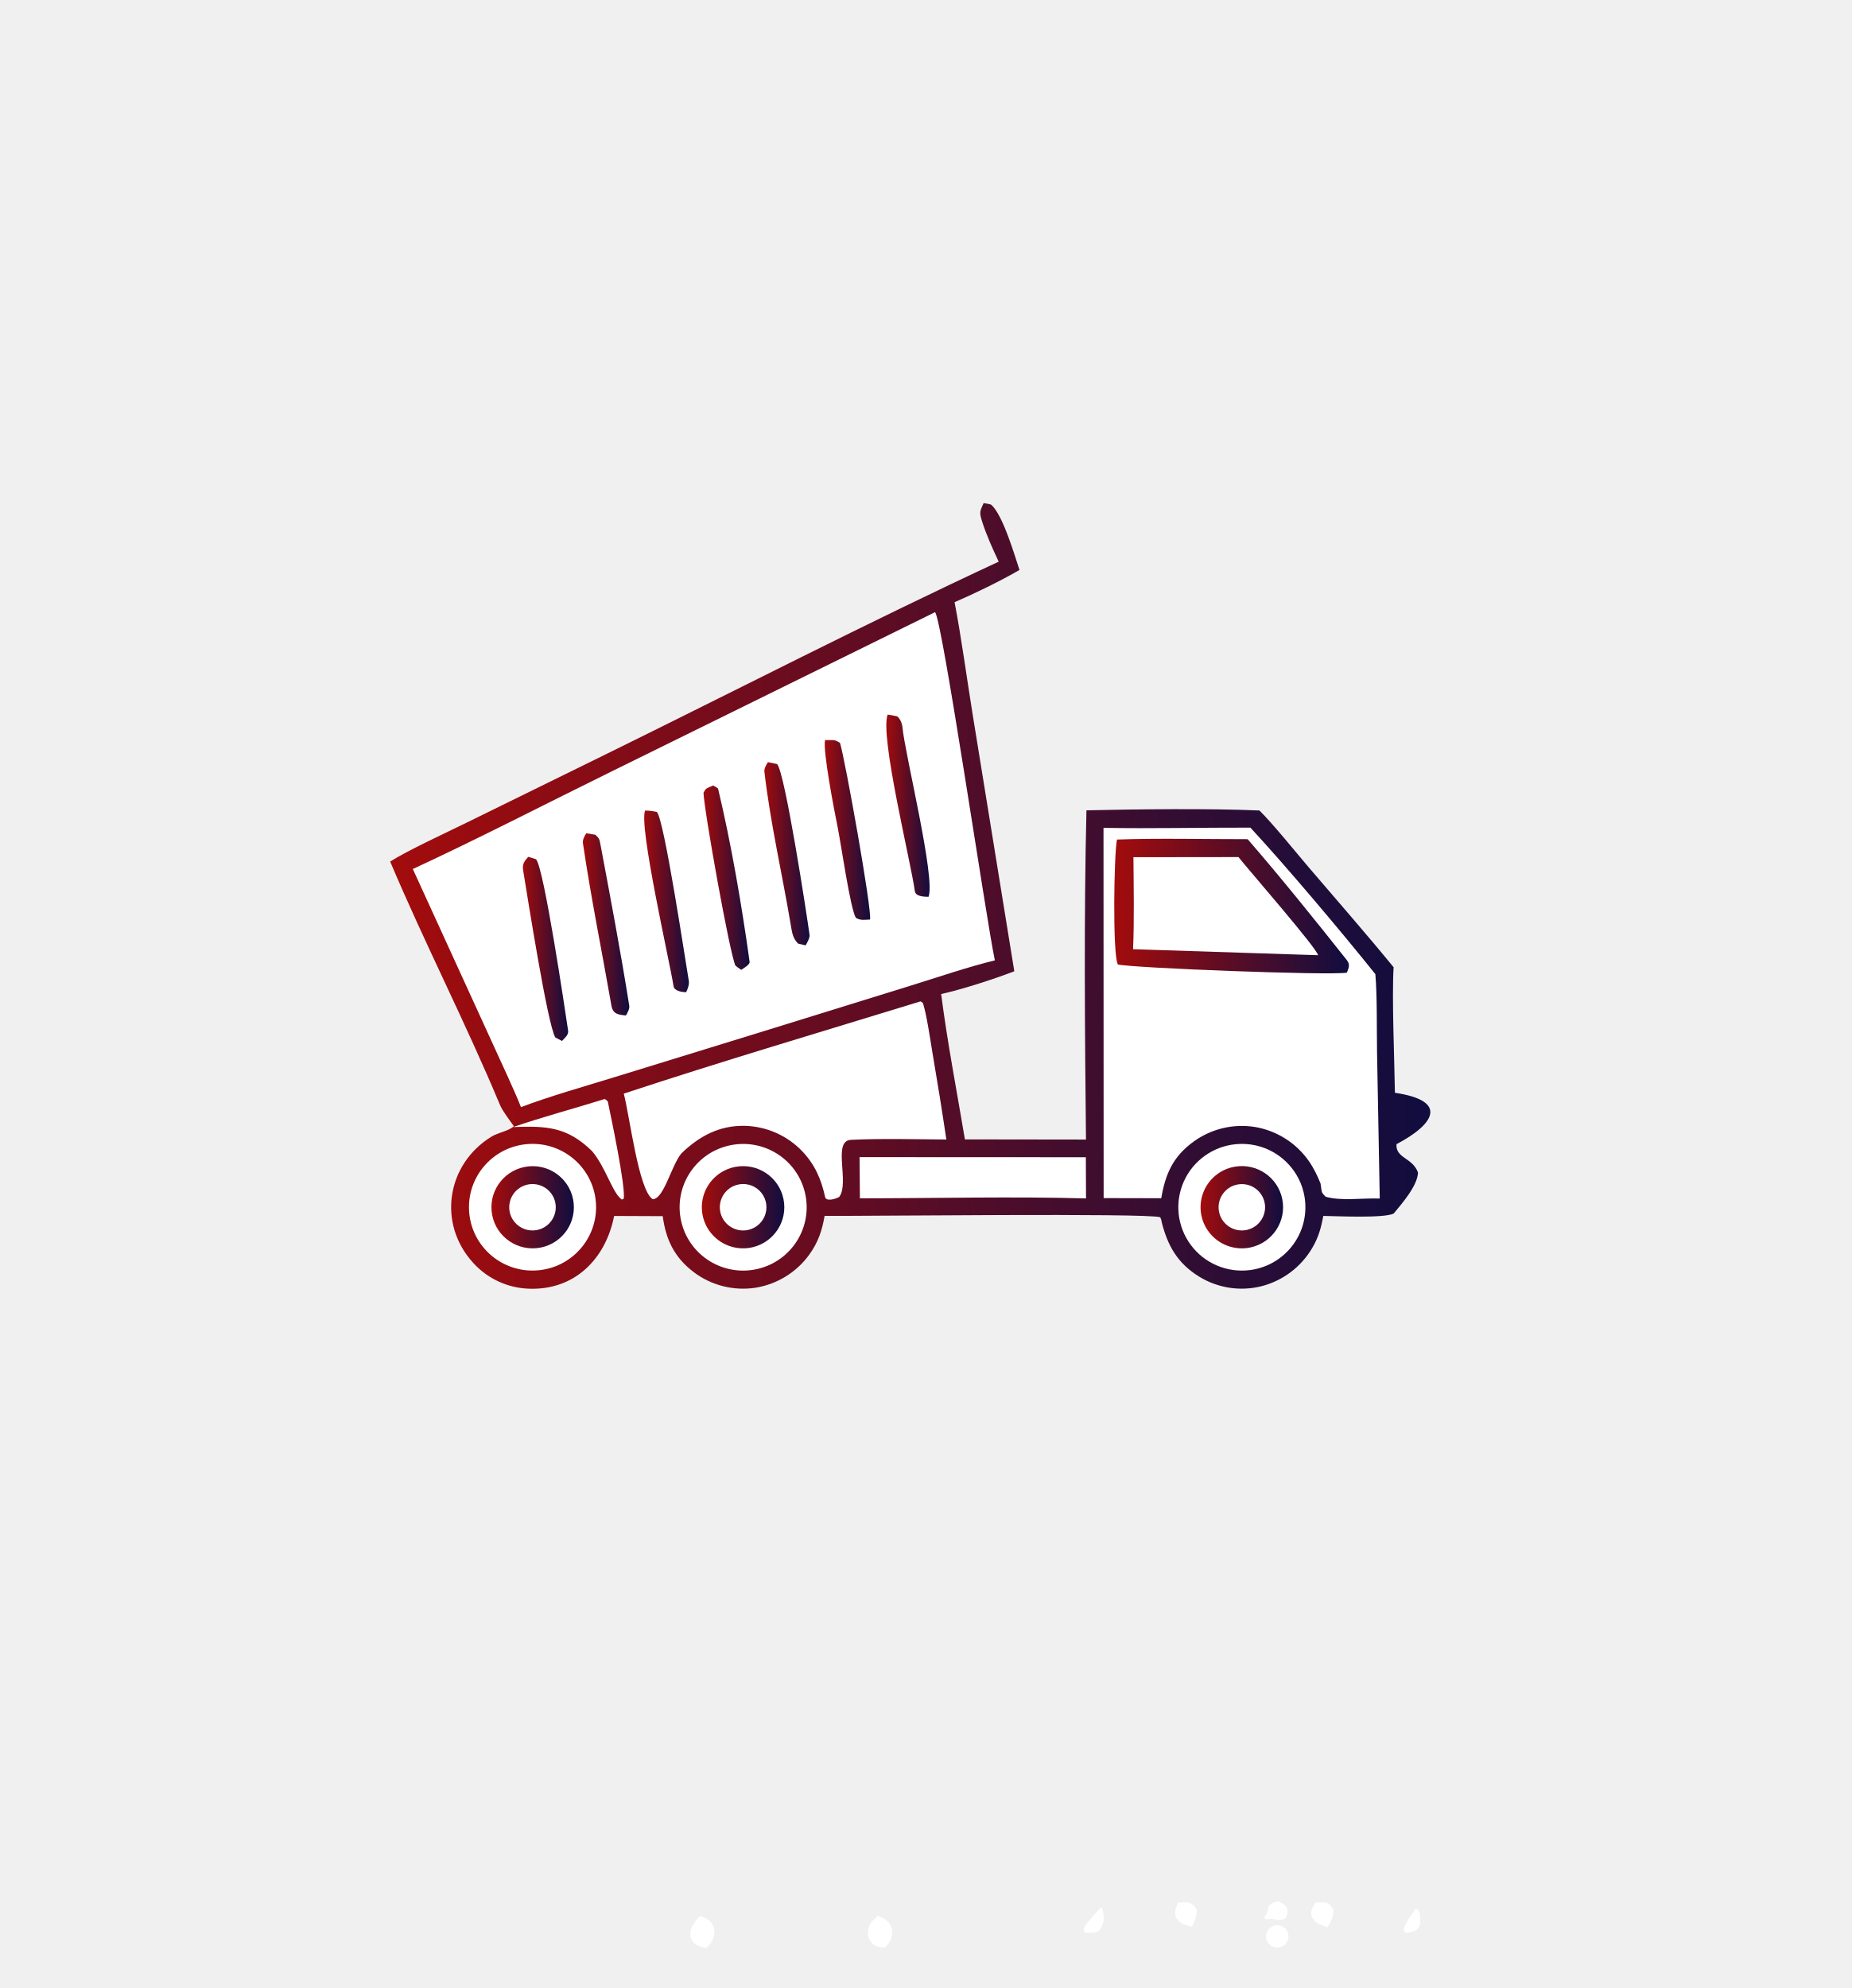
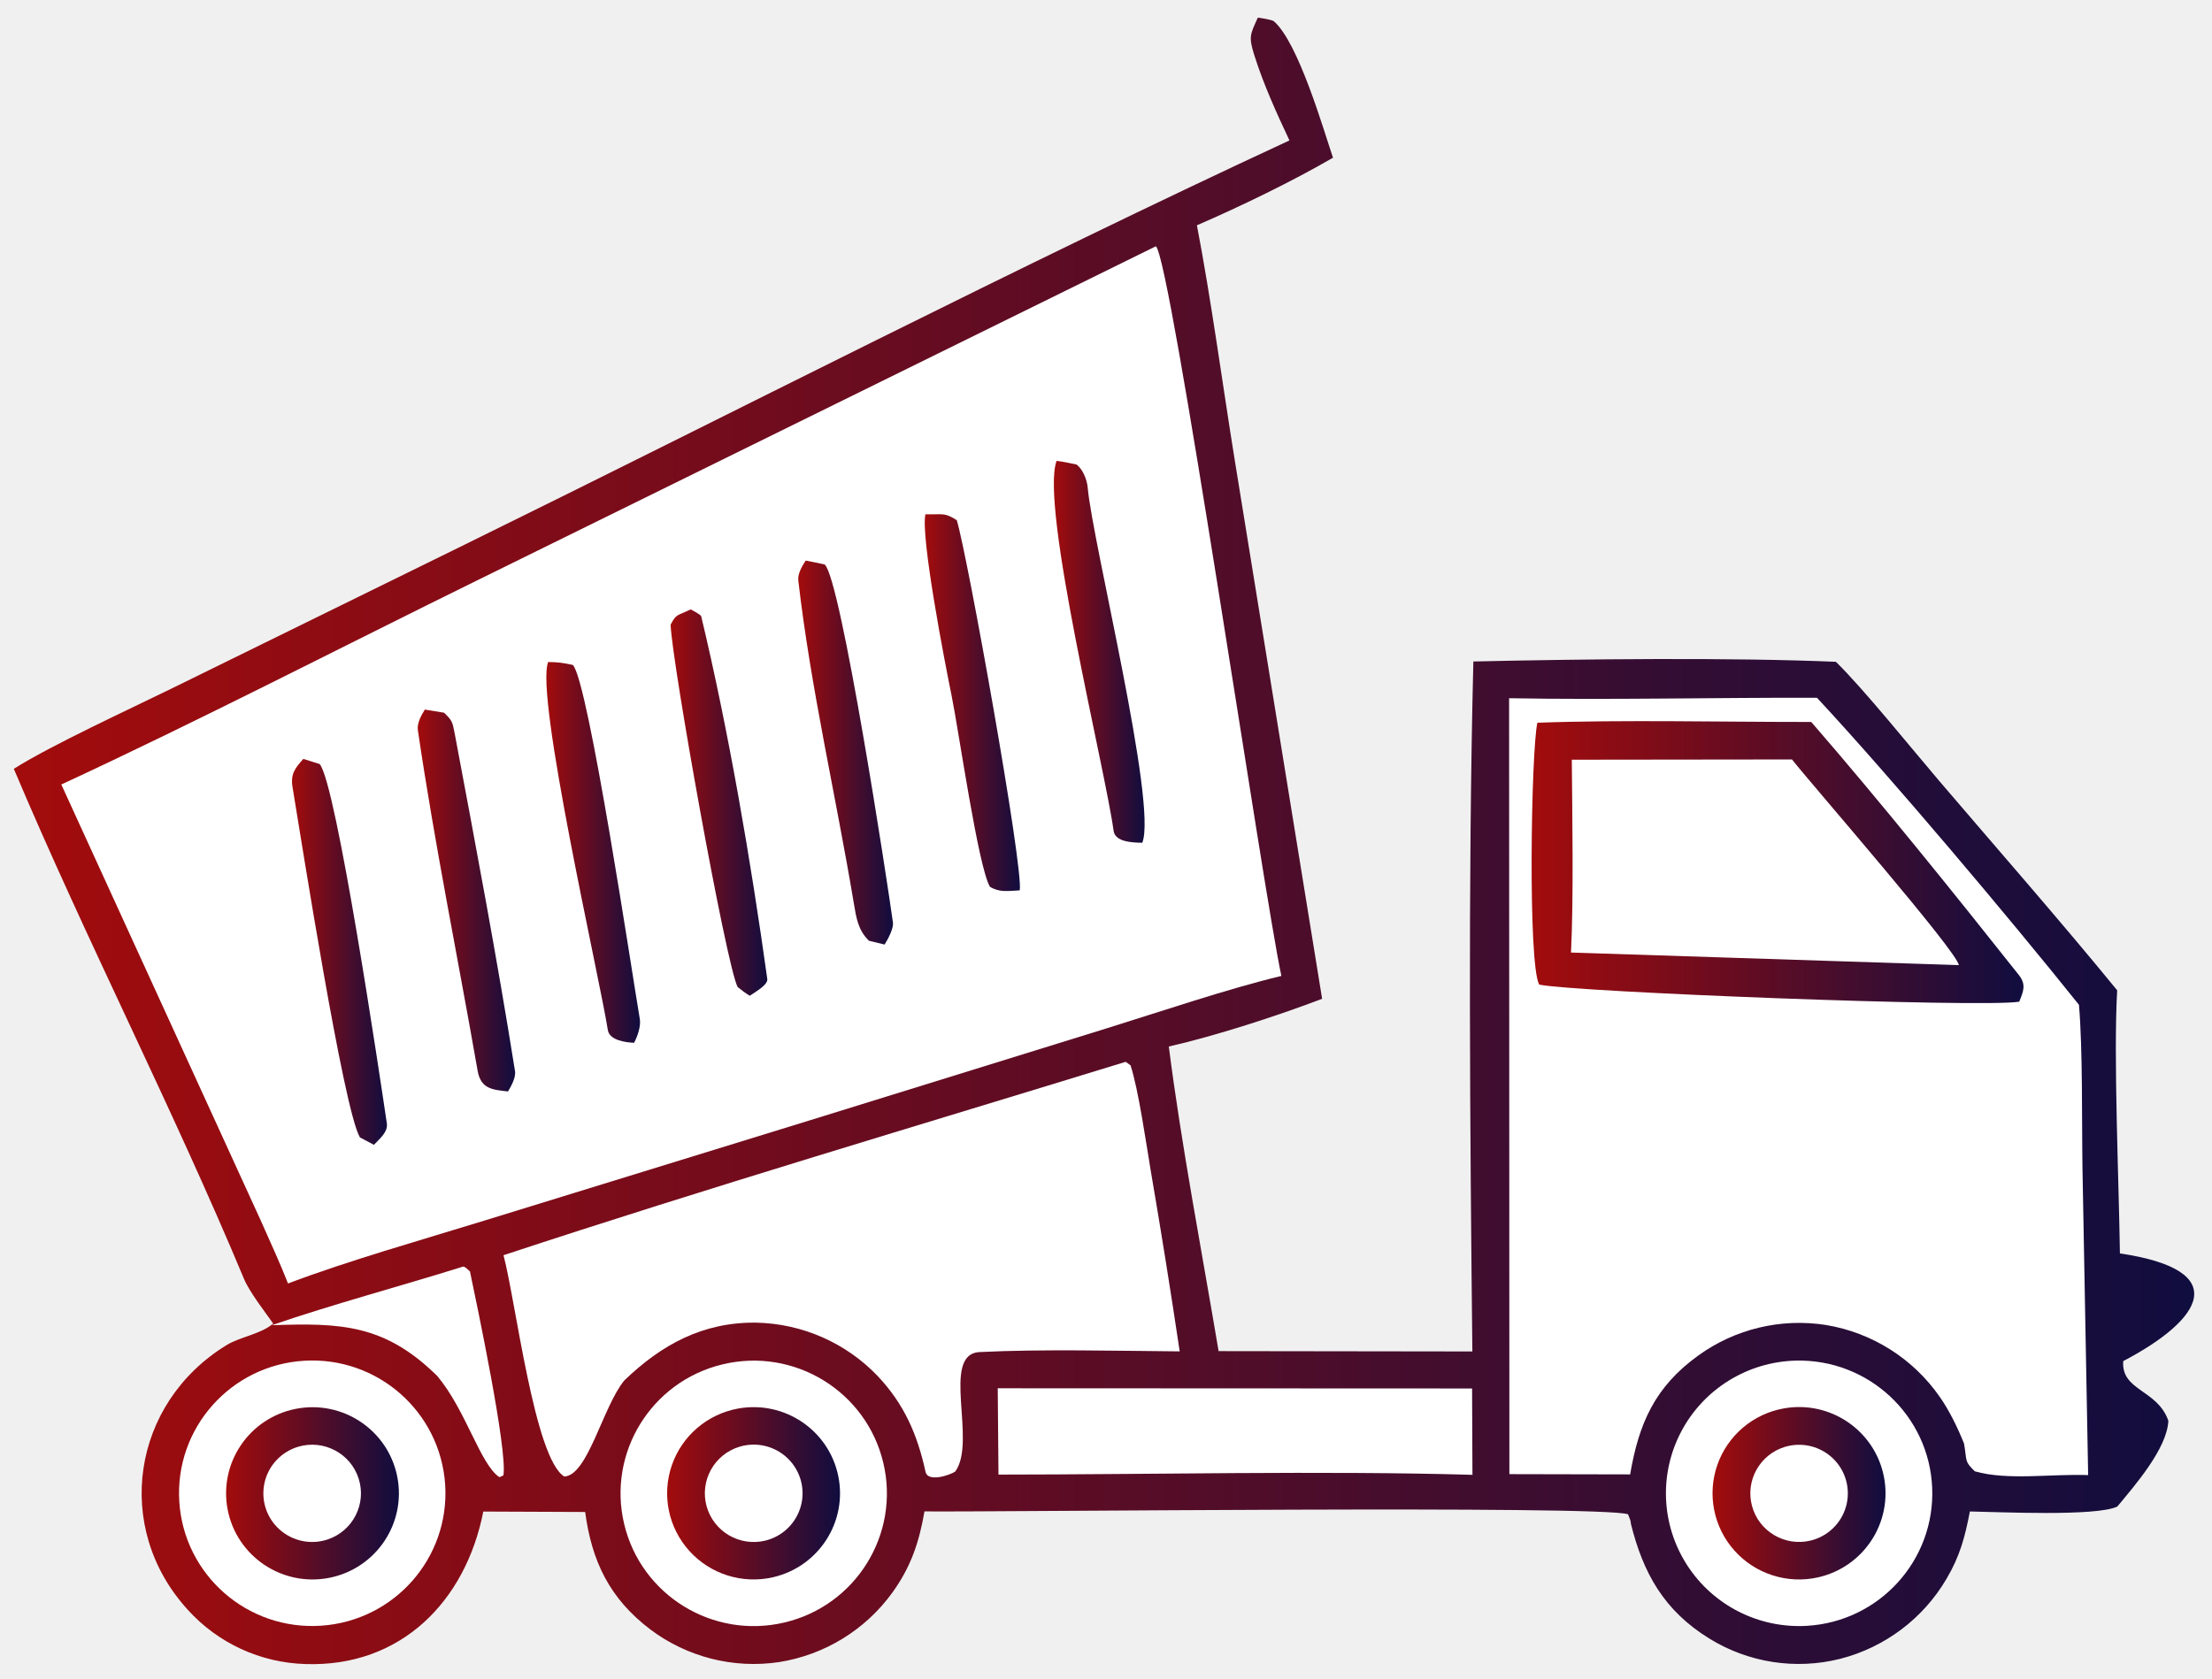
- <svg xmlns="http://www.w3.org/2000/svg" preserveAspectRatio="xMidYMid meet" overflow="visible" style="display: block;" width="136" height="146" viewBox="0 0 136 146" fill="none">
+ <svg xmlns="http://www.w3.org/2000/svg" preserveAspectRatio="xMidYMid meet" overflow="visible" style="display: block;" width="77.5" height="58.83" viewBox="28.17 36.33 77.5 58.83" fill="none">
  <g id="image 70 [Vectorized]">
    <path id="Vector" d="M72.239 36.948C72.354 36.963 72.738 37.02 72.804 37.077C73.665 37.832 74.53 40.844 74.873 41.857C73.47 42.674 71.598 43.581 70.105 44.225C70.596 46.771 71.01 49.847 71.429 52.444L74.492 71.331C72.912 71.934 70.771 72.627 69.121 73.004C69.556 76.436 70.287 80.234 70.865 83.678L79.756 83.69C79.673 76 79.6 67.16 79.791 59.511C83.531 59.426 88.81 59.365 92.493 59.522C93.447 60.453 95.18 62.603 96.099 63.68C98.165 66.099 100.338 68.576 102.348 71.034C102.213 73.336 102.41 77.796 102.444 80.254C106.422 80.844 105.333 82.573 102.56 84.028C102.482 85.075 103.755 85.013 104.141 86.118C104.097 87.09 102.974 88.376 102.351 89.126C101.603 89.479 98.184 89.313 97.187 89.297C97.014 90.194 96.841 90.857 96.367 91.659C95.549 93.052 94.207 94.061 92.639 94.462C91.08 94.853 89.428 94.597 88.061 93.752C86.472 92.774 85.739 91.459 85.308 89.72C85.312 89.622 85.248 89.496 85.209 89.395C84.244 89.074 63.179 89.321 60.56 89.295C60.373 90.38 60.084 91.241 59.429 92.148C58.485 93.449 57.06 94.322 55.47 94.575C53.871 94.815 52.243 94.402 50.953 93.43C49.524 92.346 48.9 91.033 48.672 89.315L45.103 89.3C44.483 92.453 42.211 94.756 38.873 94.644C37.294 94.599 35.804 93.911 34.748 92.741C32.121 89.863 32.785 85.504 36.107 83.468C36.588 83.173 37.321 83.08 37.742 82.711C37.452 82.304 36.906 81.594 36.722 81.154C34.209 75.132 31.191 69.279 28.654 63.272C29.974 62.438 32.753 61.161 34.214 60.443L44.452 55.415C53.891 50.778 63.864 45.65 73.347 41.251C72.897 40.293 72.441 39.292 72.122 38.282C71.909 37.612 71.97 37.547 72.239 36.948Z" fill="url(#paint0_linear_0_4)" />
    <path id="Vector_2" d="M68.668 44.96C69.189 45.383 72.428 67.567 73.064 70.53C71.2 70.976 68.796 71.791 66.926 72.372L56.514 75.599L45.13 79.107C42.917 79.79 40.395 80.501 38.261 81.307C37.981 80.59 37.61 79.791 37.296 79.079L30.318 63.821C35.069 61.623 40.219 58.963 44.945 56.64L68.668 44.96Z" fill="white" />
    <path id="Vector_3" d="M43.055 61.196L43.728 61.306C44.004 61.573 44.022 61.614 44.097 62.015C44.837 65.956 45.585 69.908 46.214 73.867C46.249 74.089 46.081 74.392 45.968 74.578C45.412 74.518 45.014 74.487 44.903 73.847C44.209 69.875 43.398 65.91 42.811 61.923C42.774 61.673 42.928 61.399 43.055 61.196Z" fill="url(#paint1_linear_0_4)" />
    <path id="Vector_4" d="M52.368 57.686C52.413 57.708 52.724 57.867 52.738 57.928C53.705 61.971 54.478 66.508 55.053 70.639C55.081 70.844 54.616 71.102 54.44 71.225C54.27 71.124 54.168 71.037 54.012 70.917C53.595 70.066 51.708 59.511 51.666 58.221C51.871 57.83 51.883 57.922 52.368 57.686Z" fill="url(#paint2_linear_0_4)" />
    <path id="Vector_5" d="M60.594 54.352C61.212 54.37 61.243 54.275 61.692 54.559C62.066 55.788 64.041 66.786 63.897 67.531C63.486 67.55 63.194 67.613 62.854 67.406C62.441 66.713 61.755 61.898 61.507 60.69C61.275 59.561 60.416 55.115 60.594 54.352Z" fill="url(#paint3_linear_0_4)" />
    <path id="Vector_6" d="M56.398 55.974C56.614 56.011 56.851 56.067 57.066 56.113C57.638 56.637 59.265 67.266 59.455 68.66C59.483 68.866 59.281 69.24 59.163 69.43L58.614 69.297C58.232 68.92 58.172 68.507 58.082 67.969C57.454 64.205 56.574 60.448 56.138 56.661C56.113 56.442 56.281 56.149 56.398 55.974Z" fill="url(#paint4_linear_0_4)" />
    <path id="Vector_7" d="M65.19 52.48C65.423 52.507 65.661 52.562 65.892 52.61C66.119 52.787 66.256 53.154 66.279 53.419C66.449 55.338 68.726 64.504 68.192 65.863C67.871 65.857 67.241 65.847 67.186 65.444C66.889 63.253 64.598 54.031 65.19 52.48Z" fill="url(#paint5_linear_0_4)" />
    <path id="Vector_8" d="M47.376 59.529C47.749 59.536 47.873 59.555 48.239 59.631C48.782 60.164 50.345 70.65 50.586 72.036C50.63 72.287 50.509 72.641 50.386 72.873C50.077 72.86 49.522 72.783 49.466 72.425C49.173 70.56 46.905 60.691 47.376 59.529Z" fill="url(#paint6_linear_0_4)" />
    <path id="Vector_9" d="M38.797 62.925L39.368 63.104C39.952 63.751 41.491 74.134 41.723 75.695C41.768 75.997 41.481 76.226 41.271 76.448L40.781 76.189C40.205 75.223 38.724 65.743 38.42 63.918C38.34 63.441 38.523 63.234 38.797 62.925Z" fill="url(#paint7_linear_0_4)" />
    <path id="Vector_10" d="M81.043 60.798C84.529 60.861 88.309 60.773 91.83 60.782C94.46 63.613 98.57 68.494 101.009 71.542C101.144 73.112 101.106 75.64 101.132 77.27L101.331 88.022C99.998 87.976 98.512 88.218 97.36 87.89C96.984 87.525 97.092 87.542 96.982 86.917C96.766 86.374 96.462 85.749 96.127 85.275C95.194 83.936 93.758 83.029 92.144 82.762C90.572 82.515 88.965 82.898 87.675 83.829C86.139 84.934 85.586 86.229 85.284 87.998L81.053 87.989L81.043 60.798Z" fill="white" />
    <path id="Vector_11" d="M82.034 61.657C85.025 61.548 88.594 61.634 91.629 61.63C94.041 64.411 96.602 67.594 98.902 70.497C99.171 70.835 99.06 71.077 98.915 71.433C97.578 71.65 83.255 71.093 82.097 70.833C81.697 70.107 81.813 62.639 82.034 61.657Z" fill="url(#paint8_linear_0_4)" />
    <path id="Vector_12" d="M83.24 62.953L90.954 62.944C91.68 63.862 96.761 69.689 96.798 70.151L83.212 69.71C83.307 67.743 83.256 64.947 83.24 62.953Z" fill="white" />
    <path id="Vector_13" d="M67.609 73.54L67.78 73.663C68.055 74.501 68.324 76.378 68.484 77.333C68.846 79.447 69.186 81.565 69.502 83.687C67.276 83.67 64.701 83.602 62.493 83.711C61.113 83.778 62.413 86.848 61.636 87.899C61.42 88.041 60.676 88.272 60.598 87.912C60.314 86.607 59.853 85.541 58.927 84.558C57.812 83.386 56.271 82.71 54.651 82.68C52.788 82.66 51.338 83.457 50.042 84.707C49.287 85.629 48.763 88.047 47.939 88.071C46.9 87.436 46.247 81.971 45.811 80.317C52.934 77.964 60.416 75.751 67.609 73.54Z" fill="white" />
    <path id="Vector_14" d="M38.831 84.015C41.397 83.862 43.603 85.806 43.767 88.363C43.93 90.92 41.989 93.127 39.425 93.3C36.846 93.475 34.616 91.527 34.452 88.955C34.287 86.383 36.251 84.168 38.831 84.015Z" fill="white" />
    <path id="Vector_15" d="M38.523 85.703C40.167 85.374 41.767 86.441 42.089 88.081C42.412 89.722 41.335 91.312 39.687 91.626C38.05 91.937 36.469 90.872 36.148 89.242C35.828 87.612 36.889 86.031 38.523 85.703Z" fill="url(#paint9_linear_0_4)" />
    <path id="Vector_16" d="M38.617 87.029C39.511 86.763 40.454 87.26 40.736 88.146C41.019 89.032 40.536 89.98 39.652 90.277C39.067 90.474 38.421 90.34 37.962 89.927C37.503 89.515 37.303 88.888 37.439 88.287C37.575 87.686 38.025 87.206 38.617 87.029Z" fill="white" />
    <path id="Vector_17" d="M91.078 84.011C93.626 83.943 95.758 85.925 95.866 88.464C95.974 91.003 94.017 93.159 91.472 93.305C89.791 93.402 88.188 92.588 87.278 91.175C86.368 89.763 86.292 87.971 87.079 86.487C87.866 85.003 89.394 84.057 91.078 84.011Z" fill="white" />
    <path id="Vector_18" d="M90.681 85.683C92.302 85.401 93.852 86.461 94.173 88.069C94.494 89.678 93.469 91.248 91.863 91.607C90.79 91.846 89.671 91.487 88.939 90.669C88.207 89.851 87.978 88.701 88.339 87.666C88.701 86.63 89.597 85.871 90.681 85.683Z" fill="url(#paint10_linear_0_4)" />
    <path id="Vector_19" d="M90.714 87.031C91.309 86.854 91.954 87.013 92.398 87.446C92.842 87.879 93.015 88.519 92.849 89.116C92.684 89.713 92.206 90.173 91.602 90.318C90.703 90.533 89.795 89.996 89.554 89.106C89.313 88.215 89.828 87.296 90.714 87.031Z" fill="white" />
    <path id="Vector_20" d="M53.485 84.142C55.995 83.539 58.519 85.083 59.116 87.586C59.714 90.09 58.158 92.602 55.645 93.19C53.142 93.776 50.634 92.233 50.039 89.739C49.444 87.246 50.985 84.742 53.485 84.142Z" fill="white" />
    <path id="Vector_21" d="M54.033 85.69C55.652 85.398 57.208 86.447 57.539 88.053C57.87 89.659 56.854 91.235 55.251 91.603C54.18 91.848 53.06 91.496 52.324 90.682C51.587 89.869 51.351 88.722 51.706 87.685C52.061 86.648 52.952 85.885 54.033 85.69Z" fill="url(#paint11_linear_0_4)" />
    <path id="Vector_22" d="M54.08 87.028C54.676 86.848 55.322 87.004 55.769 87.436C56.216 87.869 56.392 88.508 56.229 89.107C56.066 89.706 55.59 90.169 54.986 90.318C54.085 90.538 53.172 90.004 52.926 89.112C52.681 88.221 53.193 87.296 54.08 87.028Z" fill="white" />
    <path id="Vector_23" d="M63.127 84.98L79.746 84.987L79.759 88.013C74.564 87.862 68.412 88.004 63.153 88.005L63.127 84.98Z" fill="white" />
    <path id="Vector_24" d="M44.398 80.715C44.483 80.727 44.548 80.811 44.636 80.886C44.877 82.045 45.954 87.131 45.808 88.032L45.668 88.096C44.994 87.649 44.5 85.753 43.487 84.546C41.645 82.736 40.112 82.684 37.686 82.771C39.827 82.036 42.206 81.401 44.398 80.715Z" fill="white" />
    <path id="Vector_25" d="M92.825 140.818C93.077 140.541 93.104 140.331 93.178 139.981C93.589 139.653 93.395 139.742 93.917 139.648C94.554 139.925 94.733 140.267 94.397 140.902C93.667 141.19 93.601 140.778 93.03 140.971L92.825 140.818Z" fill="white" />
    <path id="Vector_26" d="M93.753 141.384C94.186 141.358 94.565 141.668 94.622 142.097C94.679 142.525 94.394 142.924 93.969 143.011C93.667 143.072 93.355 142.96 93.162 142.72C92.968 142.482 92.925 142.154 93.049 141.873C93.174 141.591 93.445 141.402 93.753 141.384Z" fill="white" />
    <path id="Vector_27" d="M64.454 140.705C65.68 141.044 65.873 142.252 64.948 143.051C64.658 143 64.333 142.96 64.109 142.765C63.869 142.56 63.736 142.257 63.745 141.943C63.767 141.35 64.055 141.076 64.454 140.705Z" fill="white" />
    <path id="Vector_28" d="M51.413 140.717C52.705 141.059 52.757 142.268 51.869 143.075C50.304 142.778 50.457 141.634 51.413 140.717Z" fill="white" />
    <path id="Vector_29" d="M96.623 139.712C97.307 139.713 97.582 139.624 97.921 140.251C97.962 140.761 97.746 141.076 97.513 141.535C97.446 141.514 97.38 141.494 97.314 141.47C96.848 141.307 96.521 141.162 96.31 140.709C96.248 140.249 96.386 140.099 96.623 139.712Z" fill="white" />
    <path id="Vector_30" d="M86.51 139.732C87.201 139.713 87.534 139.605 87.887 140.241C87.924 140.737 87.744 141.035 87.539 141.492C86.891 141.337 86.716 141.303 86.341 140.799C86.259 140.313 86.335 140.191 86.51 139.732Z" fill="white" />
    <path id="Vector_31" d="M80.846 140.079L80.983 140.226C81.102 140.915 81.115 141.143 80.782 141.728C80.356 142.028 80.311 141.925 79.686 141.941L79.58 141.65C79.822 141.173 80.47 140.502 80.846 140.079Z" fill="white" />
    <path id="Vector_32" d="M103.953 140.183C104.181 140.262 104.073 140.199 104.244 140.436C104.409 141.499 104.303 141.808 103.297 141.959L103.091 141.809C103.049 141.408 103.692 140.582 103.953 140.183Z" fill="white" />
  </g>
  <defs>
    <linearGradient id="paint0_linear_0_4" x1="28.654" y1="65.798" x2="105.047" y2="65.798" gradientUnits="userSpaceOnUse">
      <stop stop-color="#A30C0C" />
      <stop offset="1" stop-color="#100D3F" />
    </linearGradient>
    <linearGradient id="paint1_linear_0_4" x1="42.806" y1="67.887" x2="46.219" y2="67.887" gradientUnits="userSpaceOnUse">
      <stop stop-color="#A30C0C" />
      <stop offset="1" stop-color="#100D3F" />
    </linearGradient>
    <linearGradient id="paint2_linear_0_4" x1="51.666" y1="64.455" x2="55.054" y2="64.455" gradientUnits="userSpaceOnUse">
      <stop stop-color="#A30C0C" />
      <stop offset="1" stop-color="#100D3F" />
    </linearGradient>
    <linearGradient id="paint3_linear_0_4" x1="60.57" y1="60.953" x2="63.905" y2="60.953" gradientUnits="userSpaceOnUse">
      <stop stop-color="#A30C0C" />
      <stop offset="1" stop-color="#100D3F" />
    </linearGradient>
    <linearGradient id="paint4_linear_0_4" x1="56.136" y1="62.702" x2="59.458" y2="62.702" gradientUnits="userSpaceOnUse">
      <stop stop-color="#A30C0C" />
      <stop offset="1" stop-color="#100D3F" />
    </linearGradient>
    <linearGradient id="paint5_linear_0_4" x1="65.093" y1="59.172" x2="68.273" y2="59.172" gradientUnits="userSpaceOnUse">
      <stop stop-color="#A30C0C" />
      <stop offset="1" stop-color="#100D3F" />
    </linearGradient>
    <linearGradient id="paint6_linear_0_4" x1="47.311" y1="66.201" x2="50.595" y2="66.201" gradientUnits="userSpaceOnUse">
      <stop stop-color="#A30C0C" />
      <stop offset="1" stop-color="#100D3F" />
    </linearGradient>
    <linearGradient id="paint7_linear_0_4" x1="38.401" y1="69.686" x2="41.728" y2="69.686" gradientUnits="userSpaceOnUse">
      <stop stop-color="#A30C0C" />
      <stop offset="1" stop-color="#100D3F" />
    </linearGradient>
    <linearGradient id="paint8_linear_0_4" x1="81.832" y1="66.542" x2="99.066" y2="66.542" gradientUnits="userSpaceOnUse">
      <stop stop-color="#A30C0C" />
      <stop offset="1" stop-color="#100D3F" />
    </linearGradient>
    <linearGradient id="paint9_linear_0_4" x1="36.091" y1="88.662" x2="42.146" y2="88.662" gradientUnits="userSpaceOnUse">
      <stop stop-color="#A30C0C" />
      <stop offset="1" stop-color="#100D3F" />
    </linearGradient>
    <linearGradient id="paint10_linear_0_4" x1="88.171" y1="88.659" x2="94.232" y2="88.659" gradientUnits="userSpaceOnUse">
      <stop stop-color="#A30C0C" />
      <stop offset="1" stop-color="#100D3F" />
    </linearGradient>
    <linearGradient id="paint11_linear_0_4" x1="51.544" y1="88.66" x2="57.601" y2="88.66" gradientUnits="userSpaceOnUse">
      <stop stop-color="#A30C0C" />
      <stop offset="1" stop-color="#100D3F" />
    </linearGradient>
  </defs>
</svg>
